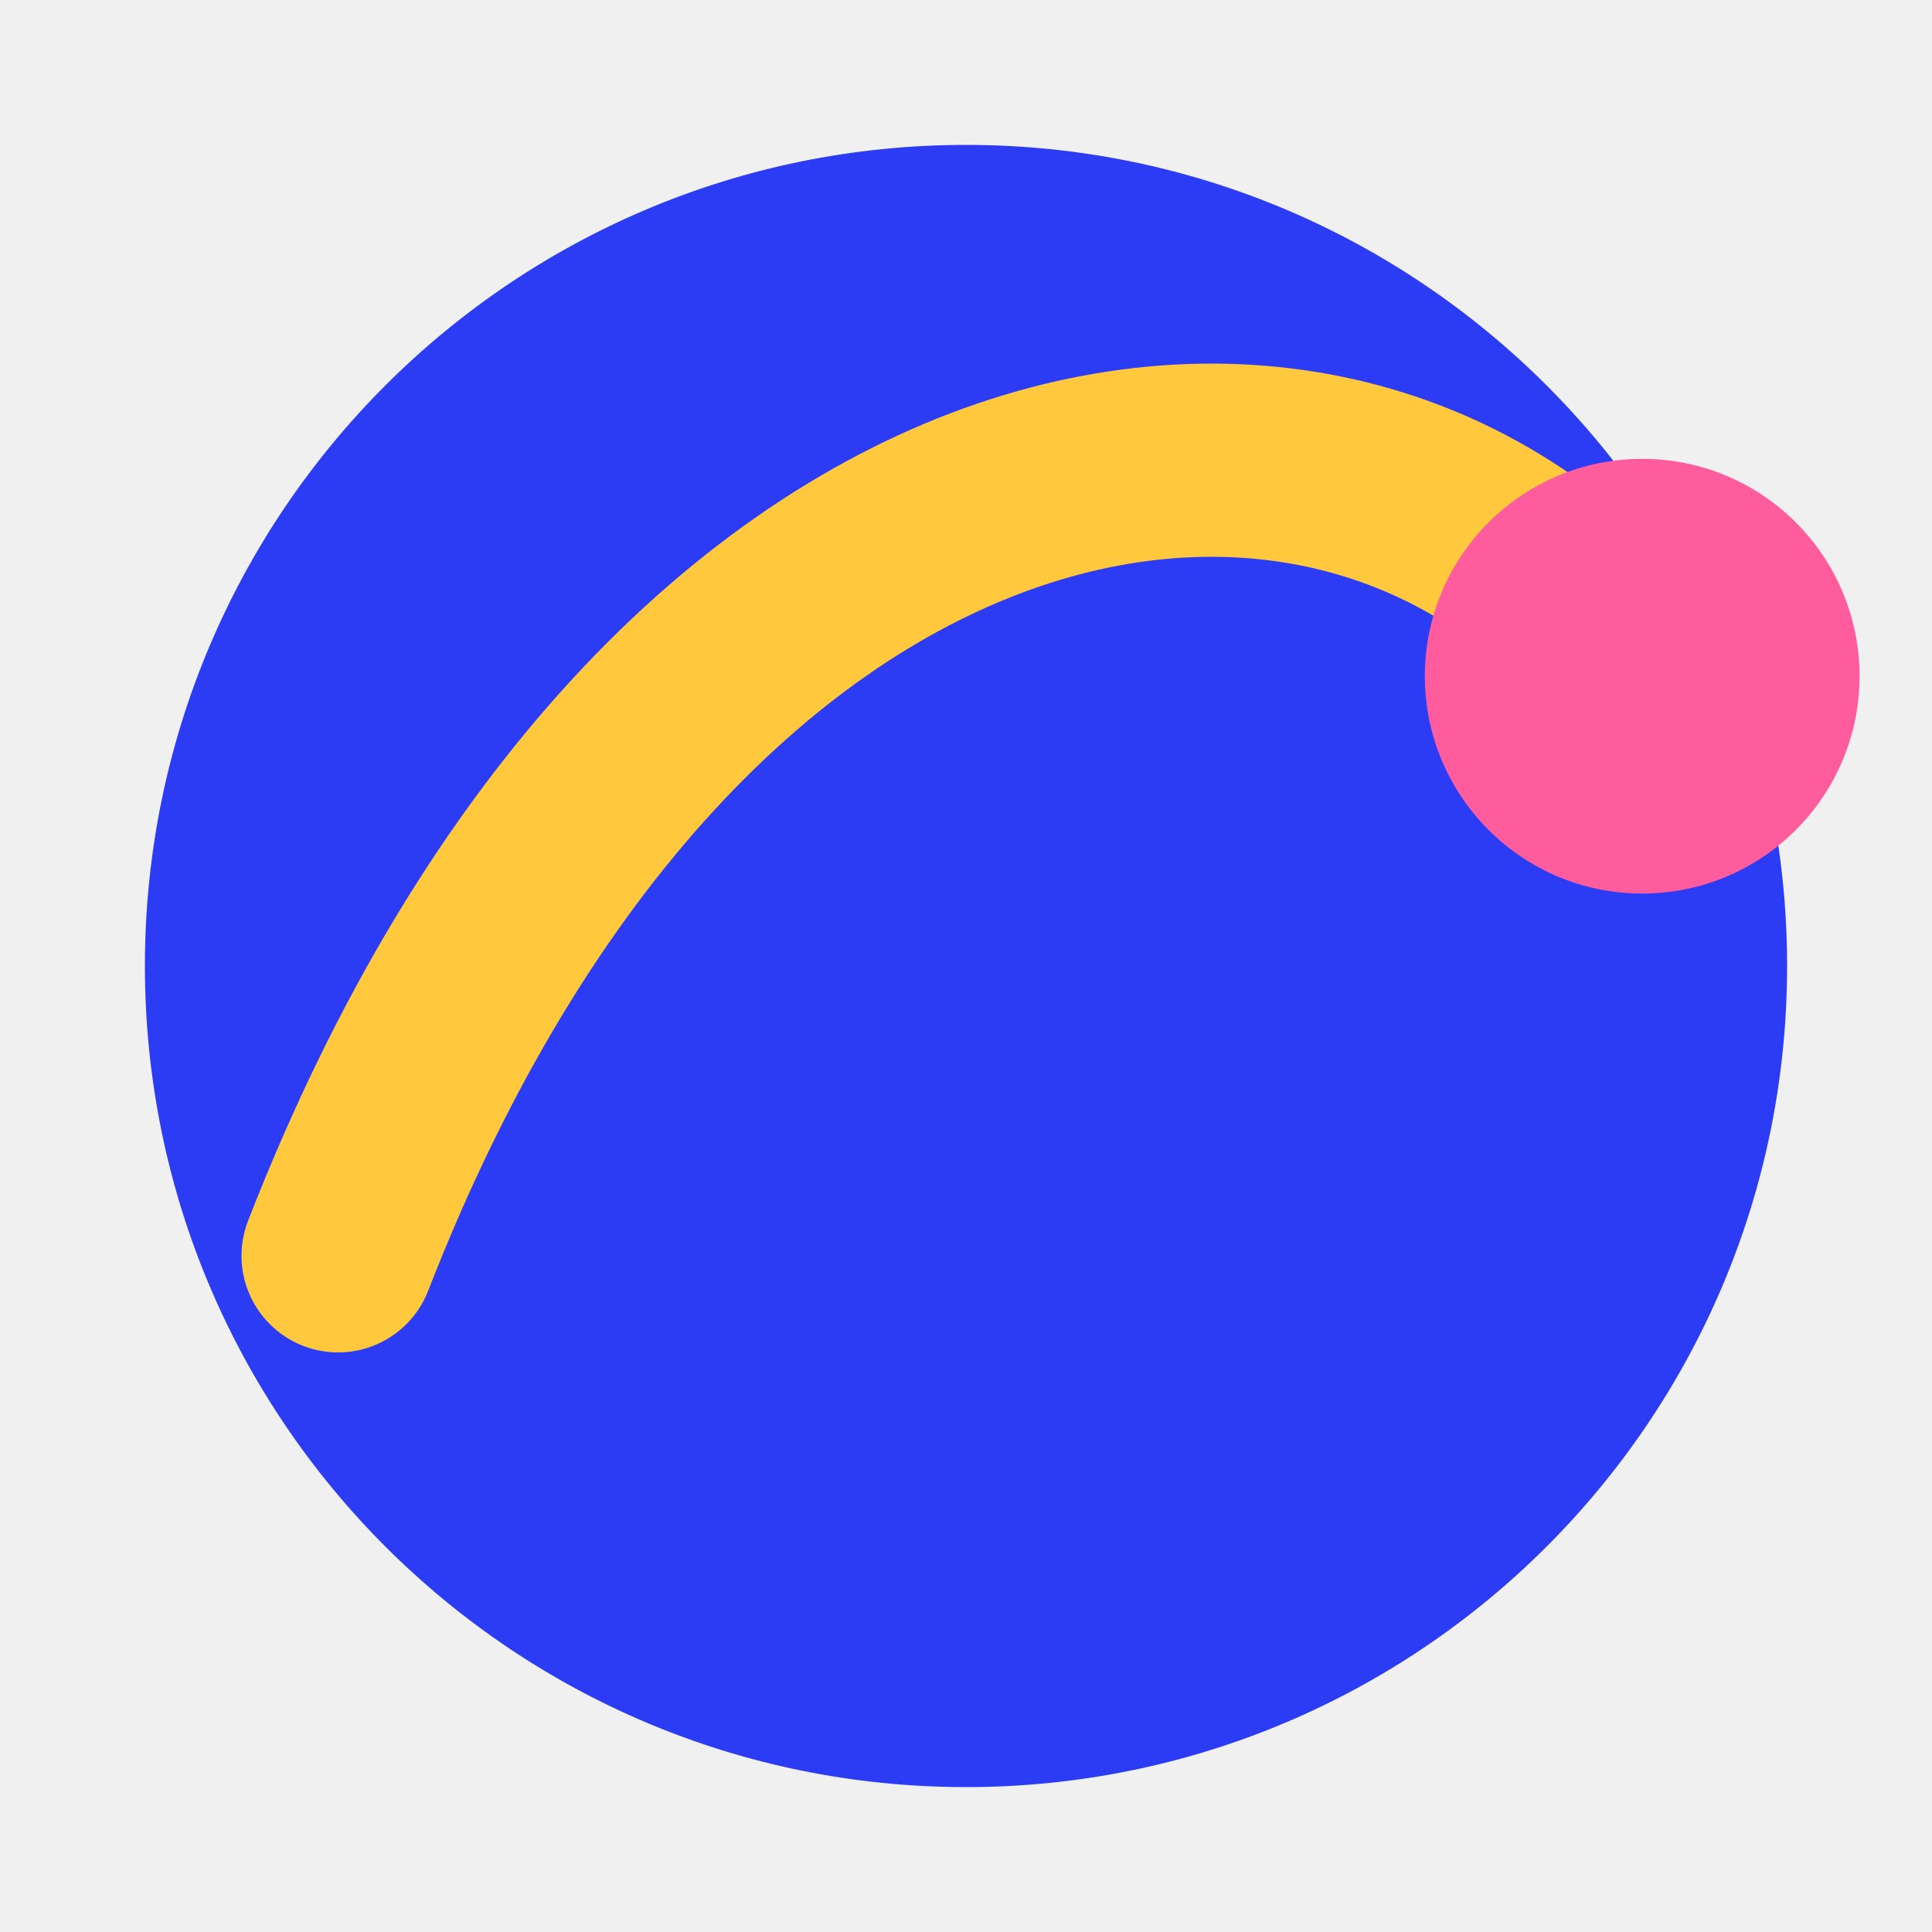
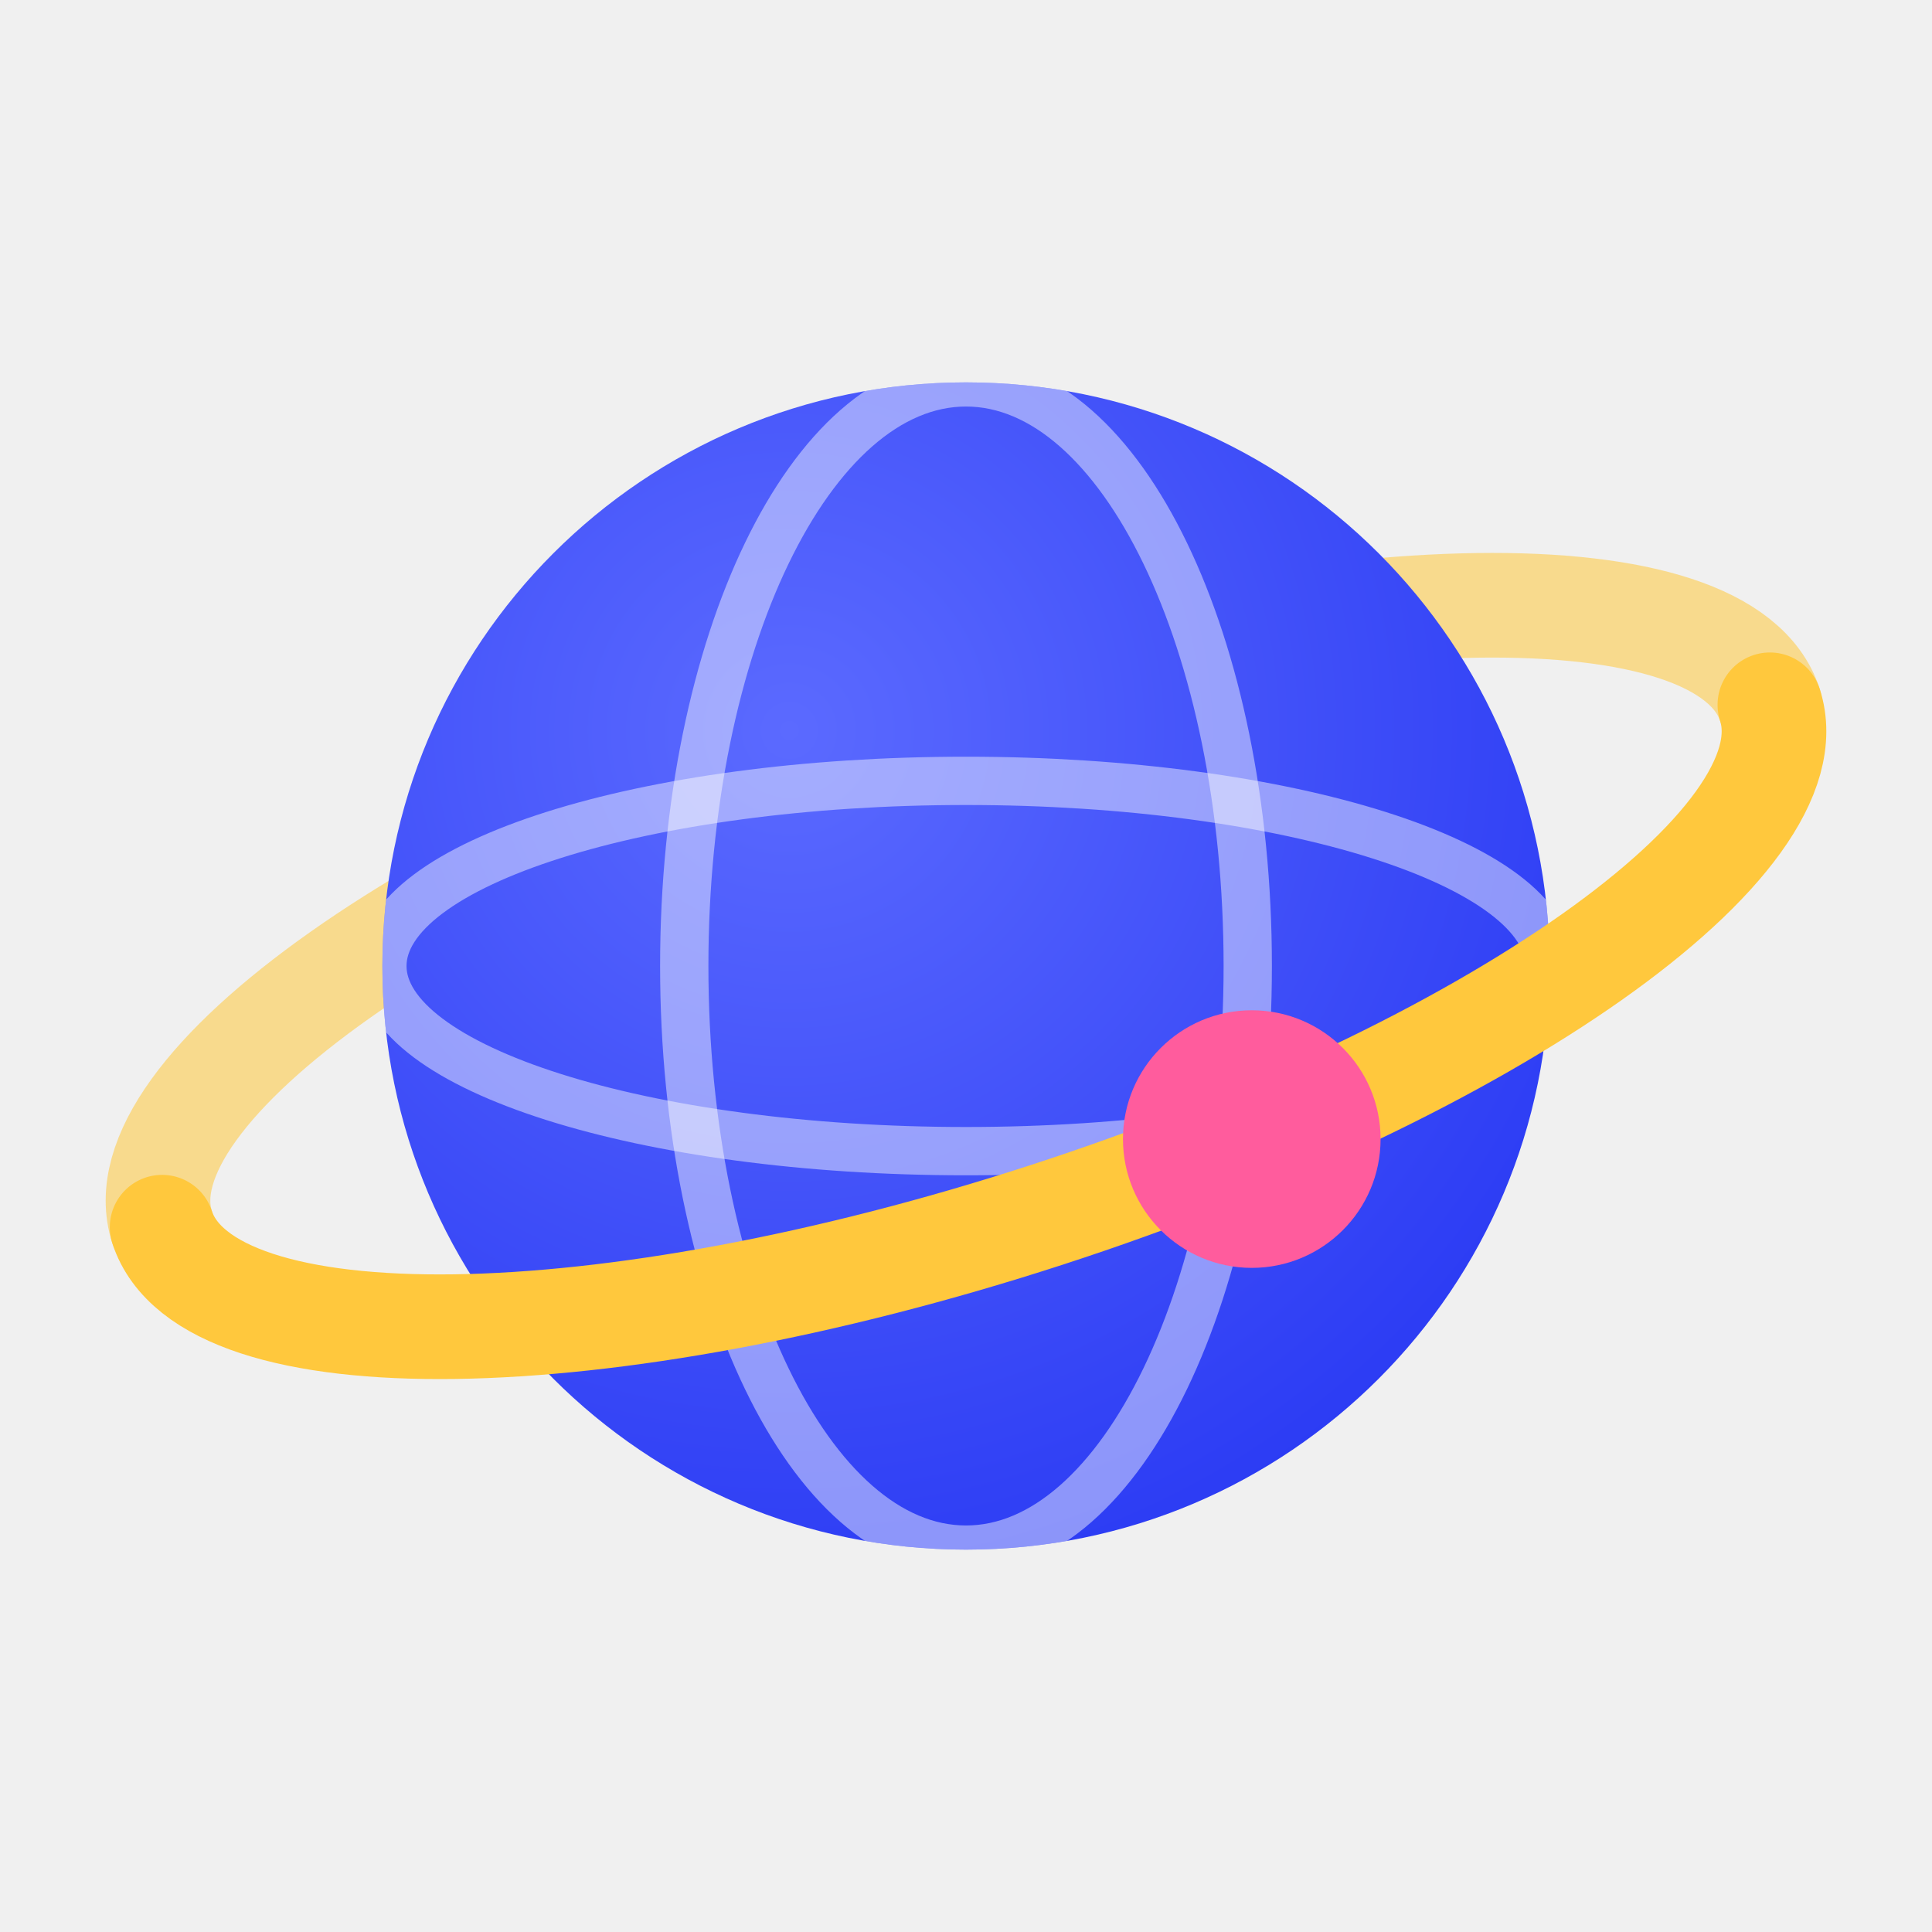
- <svg xmlns="http://www.w3.org/2000/svg" viewBox="0 0 40 40">
-   <circle cx="20" cy="20" r="17" fill="#2c3cf4" />
-   <path d="M7 26 C 14 8, 28 6, 34 14" fill="none" stroke="#ffc83d" stroke-width="4" stroke-linecap="round" />
-   <circle cx="34" cy="14" r="4.5" fill="#ff5c9d" />
+ <svg xmlns="http://www.w3.org/2000/svg" viewBox="0 0 48 48">
+   <defs>
+     <radialGradient id="s" cx="35%" cy="30%" r="75%">
+       <stop offset="0%" stop-color="#5b6aff" />
+       <stop offset="100%" stop-color="#2c3cf4" />
+     </radialGradient>
+     <clipPath id="g">
+       <circle cx="24" cy="24" r="14.5" />
+     </clipPath>
+   </defs>
+   <path d="M -21 0 A 21 6.5 0 0 1 21 0" transform="translate(24 24) rotate(-18)" fill="none" stroke="#ffc83d" stroke-width="2.6" stroke-linecap="round" opacity=".55" />
+   <circle cx="24" cy="24" r="14.5" fill="url(#s)" />
+   <g clip-path="url(#g)" fill="none" stroke="#fff" stroke-opacity=".45" stroke-width="1.2">
+     <ellipse cx="24" cy="24" rx="14.5" ry="4.6" />
+     <ellipse cx="24" cy="24" rx="7" ry="14.5" />
+   </g>
+   <path d="M 21 0 A 21 6.5 0 0 1 -21 0" transform="translate(24 24) rotate(-18)" fill="none" stroke="#ffc83d" stroke-width="2.6" stroke-linecap="round" />
+   <circle cx="31.1" cy="28.3" r="3.2" fill="#ff5c9d" />
</svg>
